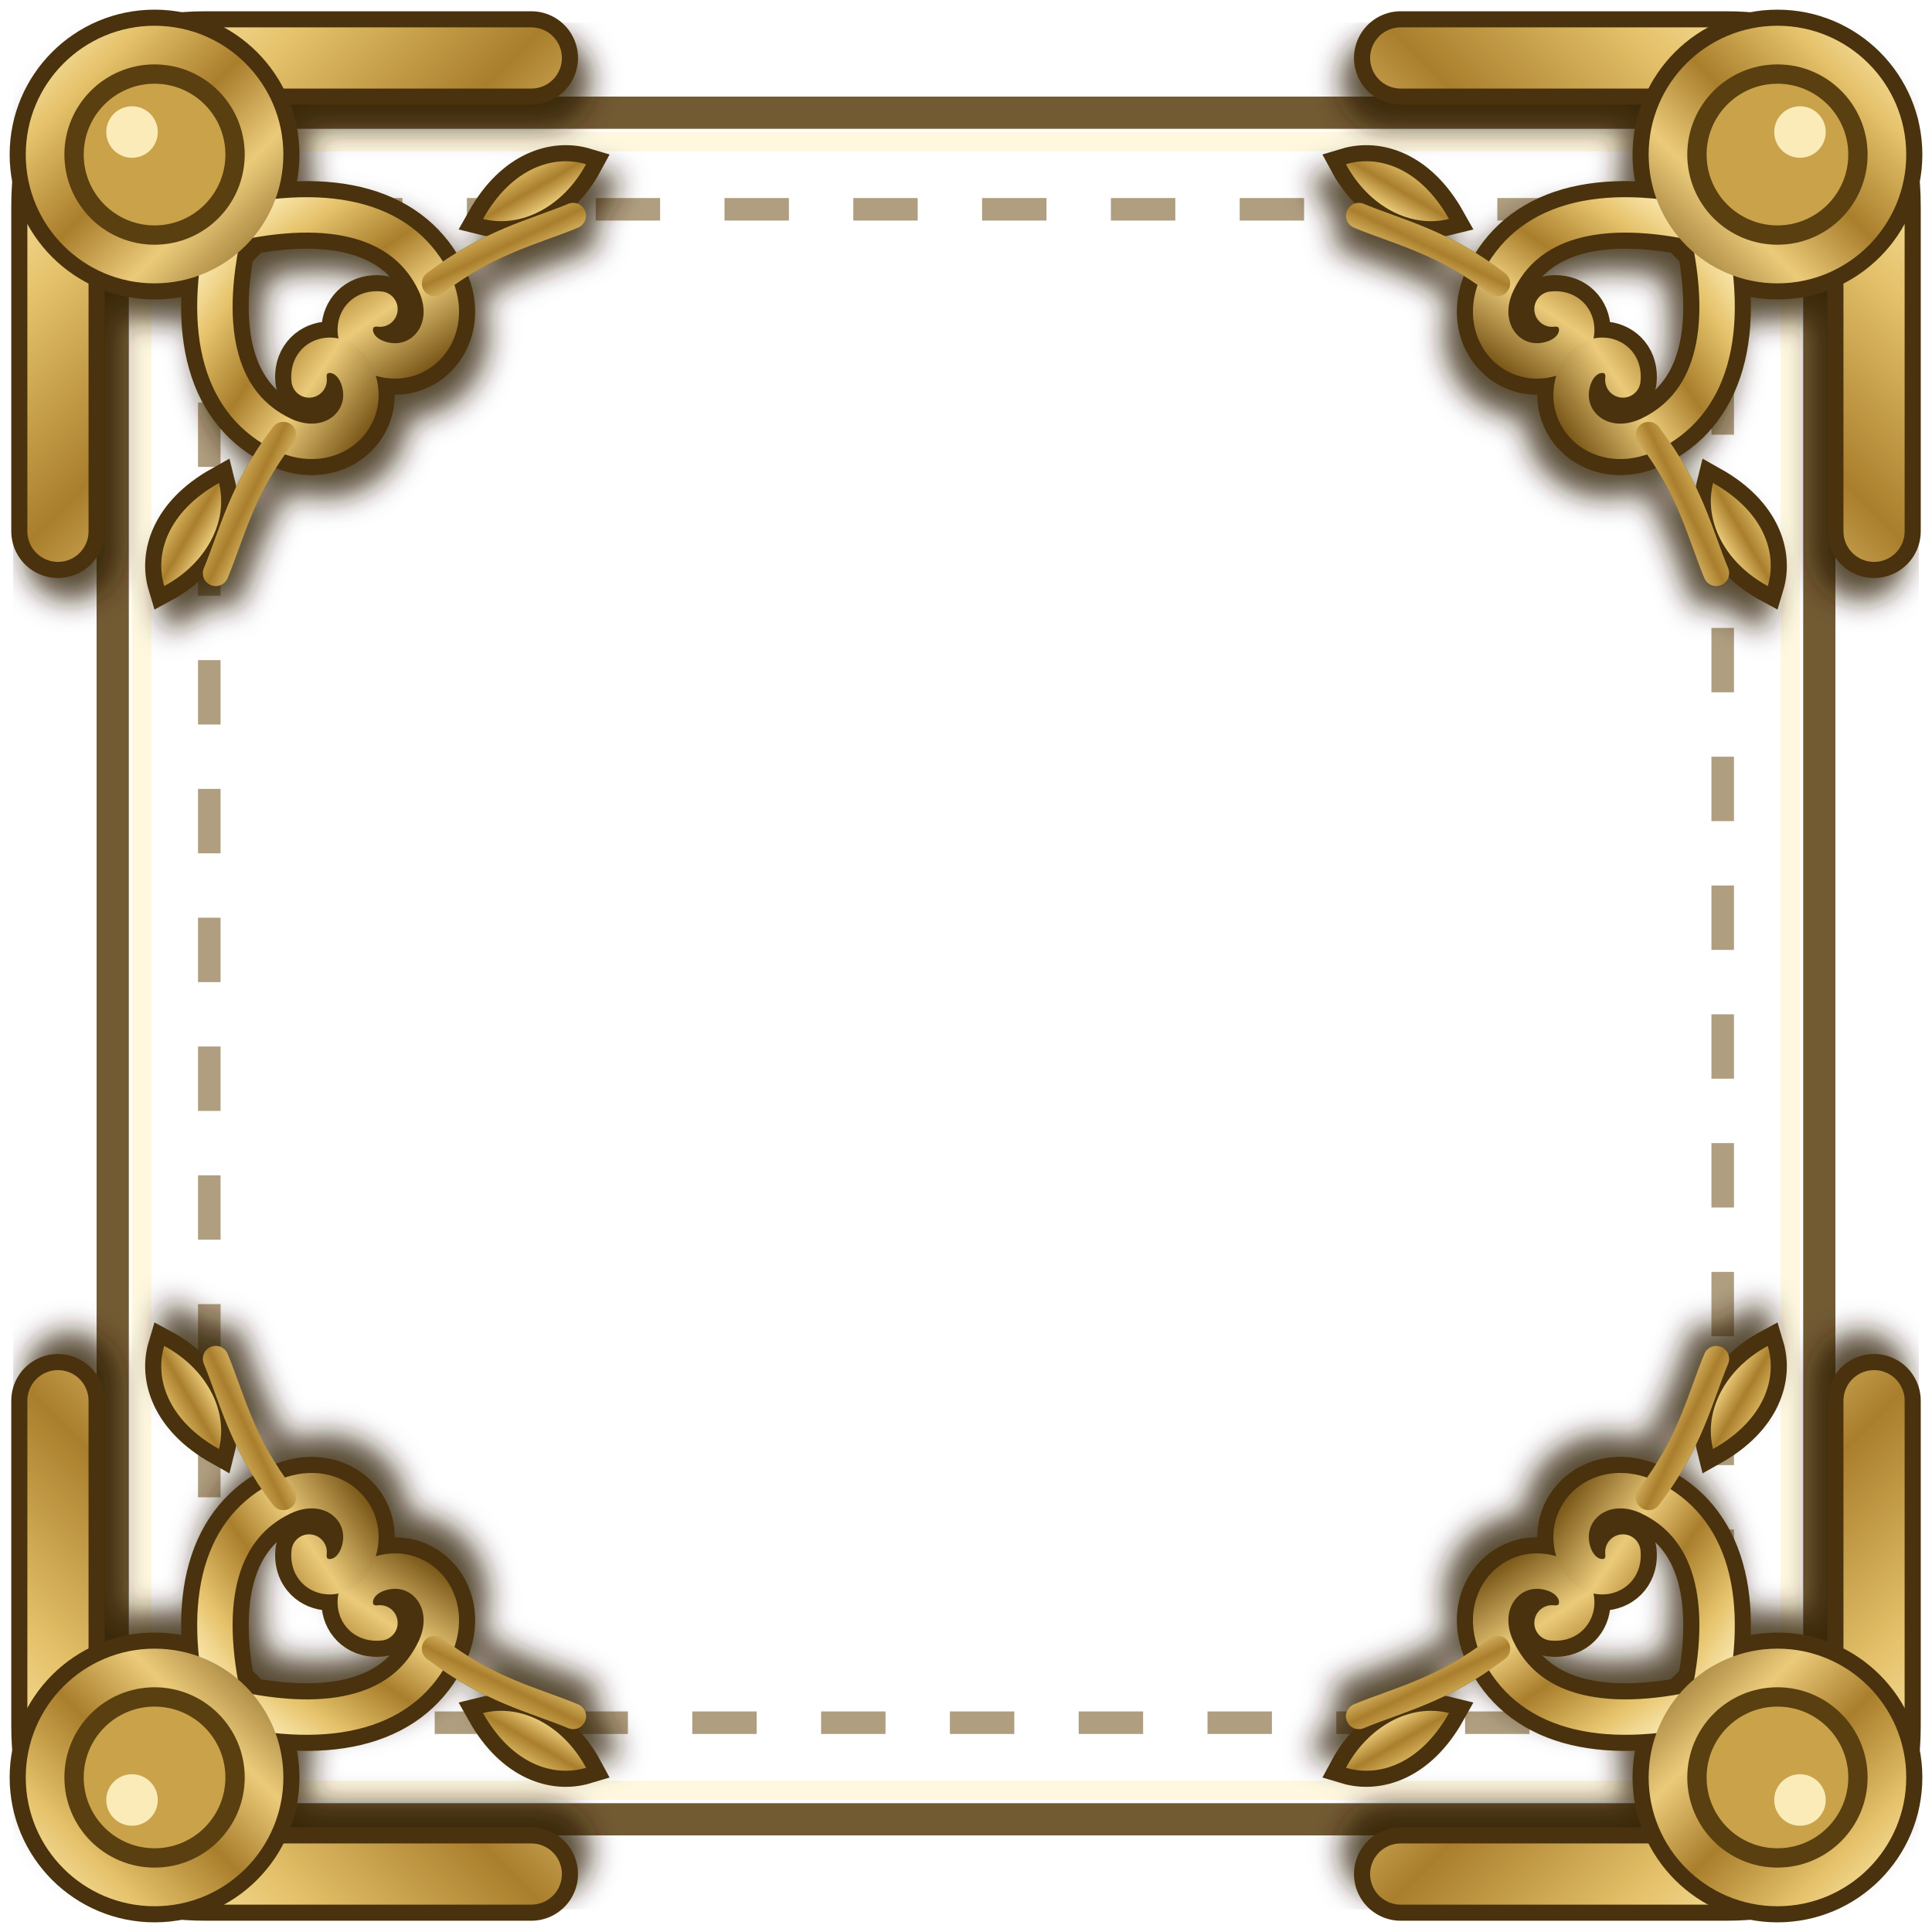
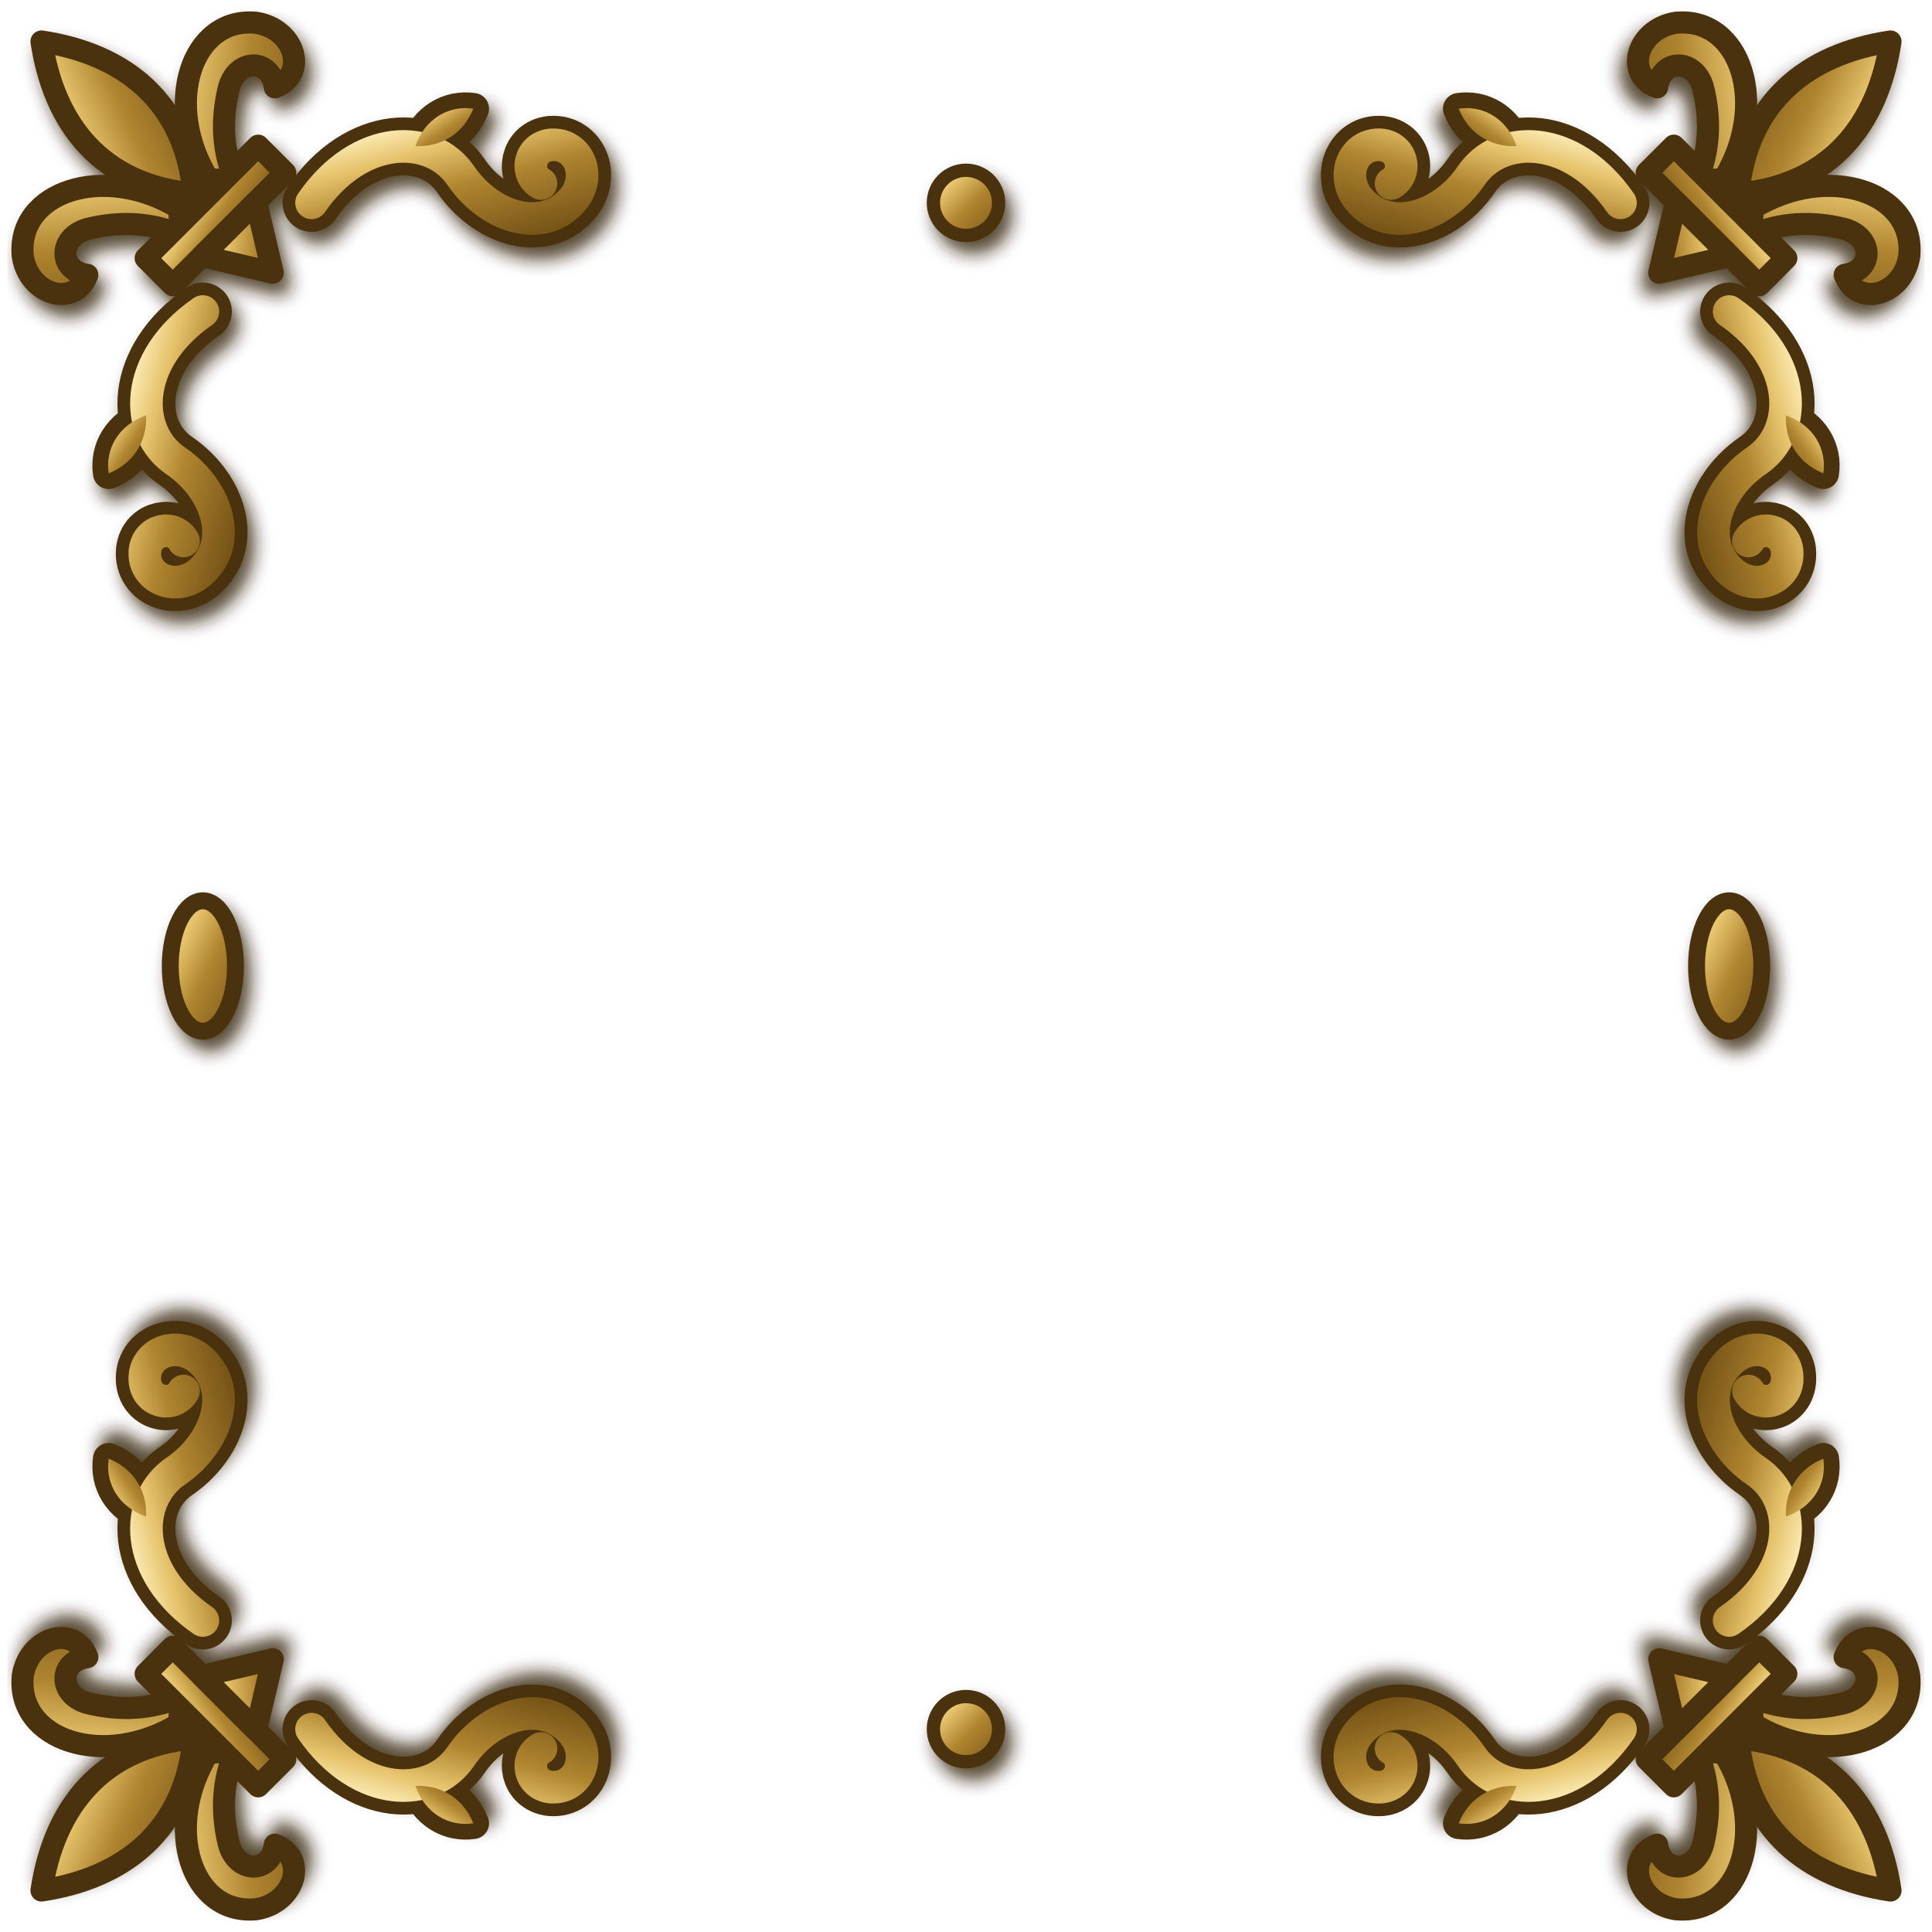
- <svg xmlns="http://www.w3.org/2000/svg" width="60" height="60" viewBox="0 0 60 60">
+ <svg xmlns="http://www.w3.org/2000/svg" width="80" height="80" viewBox="0 0 80 80">
  <defs>
    <linearGradient id="g" x1="0" y1="0" x2="1" y2="1">
      <stop offset="0" stop-color="#FFF1BF" />
-       <stop offset=".22" stop-color="#E6C36C" />
-       <stop offset=".48" stop-color="#A97E2C" />
-       <stop offset=".7" stop-color="#EBCB7A" />
+       <stop offset=".25" stop-color="#E6C36C" />
+       <stop offset=".55" stop-color="#B08530" />
      <stop offset="1" stop-color="#7A5719" />
    </linearGradient>
    <filter id="s" x="-20%" y="-20%" width="140%" height="140%">
-       <feDropShadow dx=".4" dy=".7" stdDeviation=".45" flood-color="#2A1D06" flood-opacity=".8" />
+       <feDropShadow dx=".3" dy=".5" stdDeviation=".35" flood-color="#2A1D06" flood-opacity=".8" />
    </filter>
-     <g id="scrolls" fill="none" stroke-linecap="round" stroke-linejoin="round">
-       <path d="M7 7 C10.4 6.2 12.6 6.9 13.5 8.8 C14.2 10.3 13 11.6 11.7 11.1 C10.7 10.7 10.9 9.5 11.8 9.6" />
-       <path d="M7 7 C6.2 10.4 6.9 12.6 8.8 13.5 C10.3 14.2 11.6 13 11.1 11.7 C10.7 10.7 9.5 10.9 9.6 11.8" />
-       <path d="M13.5 8.8 C15.2 7.5 16.6 7.2 17.8 6.7" stroke-width=".8" />
-       <path d="M8.8 13.5 C7.5 15.2 7.2 16.6 6.7 17.8" stroke-width=".8" />
+     <g id="fleur">
+       <path d="M0 -9.6 C1.7 -7.3 2 -4.7 0 -2.3 C-2 -4.7 -1.7 -7.3 0 -9.6 Z" />
+       <path id="side" d="M0.7 -2.3 C1.4 -5.2 4.2 -6.6 5.6 -4.9 C6.4 -3.8 5.6 -2.4 4.5 -2.9 C5.1 -3.7 4.3 -4.5 3.4 -4 C2.4 -3.4 1.7 -2.6 1.3 -1.6 Z" />
+       <use href="#side" transform="scale(-1 1)" />
+       <path d="M-2.7 -1.9 H2.7 V-0.6 H-2.7 Z" />
+       <path d="M-1.3 -0.6 L0 1.5 L1.3 -0.6 Z" />
    </g>
-     <g id="leaves">
-       <path d="M15 6.8 C15.9 5.2 17.2 4.8 18.2 5.1 C17.5 6.4 16.2 7.1 15 6.8 Z" />
-       <path d="M6.8 15 C5.2 15.9 4.8 17.2 5.1 18.2 C6.4 17.5 7.1 16.2 6.8 15 Z" />
-       <circle cx="4.8" cy="4.8" r="4" />
+     <path id="vine" d="M10.9 5.4 C12.9 2.5 15.9 2.5 17.1 4.3 C18.2 5.9 20.3 6.7 21.6 5.4 C22.6 4.4 22 2.9 20.8 3 C19.9 3.1 19.7 4.2 20.4 4.6" />
+     <path id="bud" d="M15.2 3.05 C15.6 1.9 16.6 1.35 17.6 1.5 C17.2 2.5 16.3 3.1 15.2 3.05 Z" />
+     <g id="tendril">
+       <use href="#vine" fill="none" stroke="#4A330C" stroke-width="2.4" stroke-linecap="round" stroke-linejoin="round" />
+       <use href="#bud" fill="#4A330C" stroke="#4A330C" stroke-width="1.3" stroke-linejoin="round" />
+       <use href="#vine" fill="none" stroke="url(#g)" stroke-width="1.35" stroke-linecap="round" stroke-linejoin="round" />
+       <use href="#bud" fill="url(#g)" />
    </g>
    <g id="corner">
      <g filter="url(#s)">
-         <path d="M1.8 16.5 V6.4 Q1.8 1.8 6.4 1.8 H16.5" fill="none" stroke="#4A330C" stroke-width="2.9" stroke-linecap="round" />
-         <path d="M1.8 16.5 V6.4 Q1.8 1.8 6.4 1.8 H16.5" fill="none" stroke="url(#g)" stroke-width="1.9" stroke-linecap="round" />
-         <use href="#scrolls" stroke="#4A330C" stroke-width="2.1" />
-         <use href="#leaves" fill="#4A330C" stroke="#4A330C" stroke-width="1" />
-         <use href="#scrolls" stroke="url(#g)" stroke-width="1.1" />
-         <use href="#leaves" fill="url(#g)" />
+         <use href="#tendril" transform="translate(2 3)" />
+         <use href="#tendril" transform="matrix(0 1 1 0 3 2)" />
+         <use href="#fleur" transform="translate(10 10) rotate(-45) scale(1.22)" fill="url(#g)" stroke="#4A330C" stroke-width=".75" stroke-linejoin="round" />
      </g>
-       <circle cx="4.8" cy="4.8" r="2.5" fill="#C9A24A" stroke="#5A3F10" stroke-width=".6" />
-       <circle cx="4.1" cy="4.1" r=".8" fill="#FFF3C4" opacity=".9" />
    </g>
  </defs>
-   <rect x="3.5" y="3.5" width="53" height="53" fill="none" stroke="#5A3F10" stroke-opacity=".85" stroke-width="1" />
-   <rect x="4.4" y="4.4" width="51.2" height="51.2" fill="none" stroke="#FFF6D2" stroke-opacity=".7" stroke-width=".6" />
-   <rect x="6.5" y="6.5" width="47" height="47" fill="none" stroke="#6E4F17" stroke-opacity=".55" stroke-width=".7" stroke-dasharray="2 2" />
  <use href="#corner" />
-   <use href="#corner" transform="translate(60 0) scale(-1 1)" />
-   <use href="#corner" transform="translate(0 60) scale(1 -1)" />
-   <use href="#corner" transform="translate(60 60) scale(-1 -1)" />
+   <use href="#corner" transform="translate(80 0) scale(-1 1)" />
+   <use href="#corner" transform="translate(0 80) scale(1 -1)" />
+   <use href="#corner" transform="translate(80 80) scale(-1 -1)" />
+   <g filter="url(#s)" fill="url(#g)" stroke="#4A330C" stroke-width=".55">
+     <circle cx="40" cy="8.4" r="1.35" />
+     <circle cx="40" cy="71.6" r="1.35" />
+     <ellipse cx="8.4" cy="40" rx="1.35" ry="2.7" stroke-width=".7" />
+     <ellipse cx="71.6" cy="40" rx="1.35" ry="2.7" stroke-width=".7" />
+   </g>
</svg>
